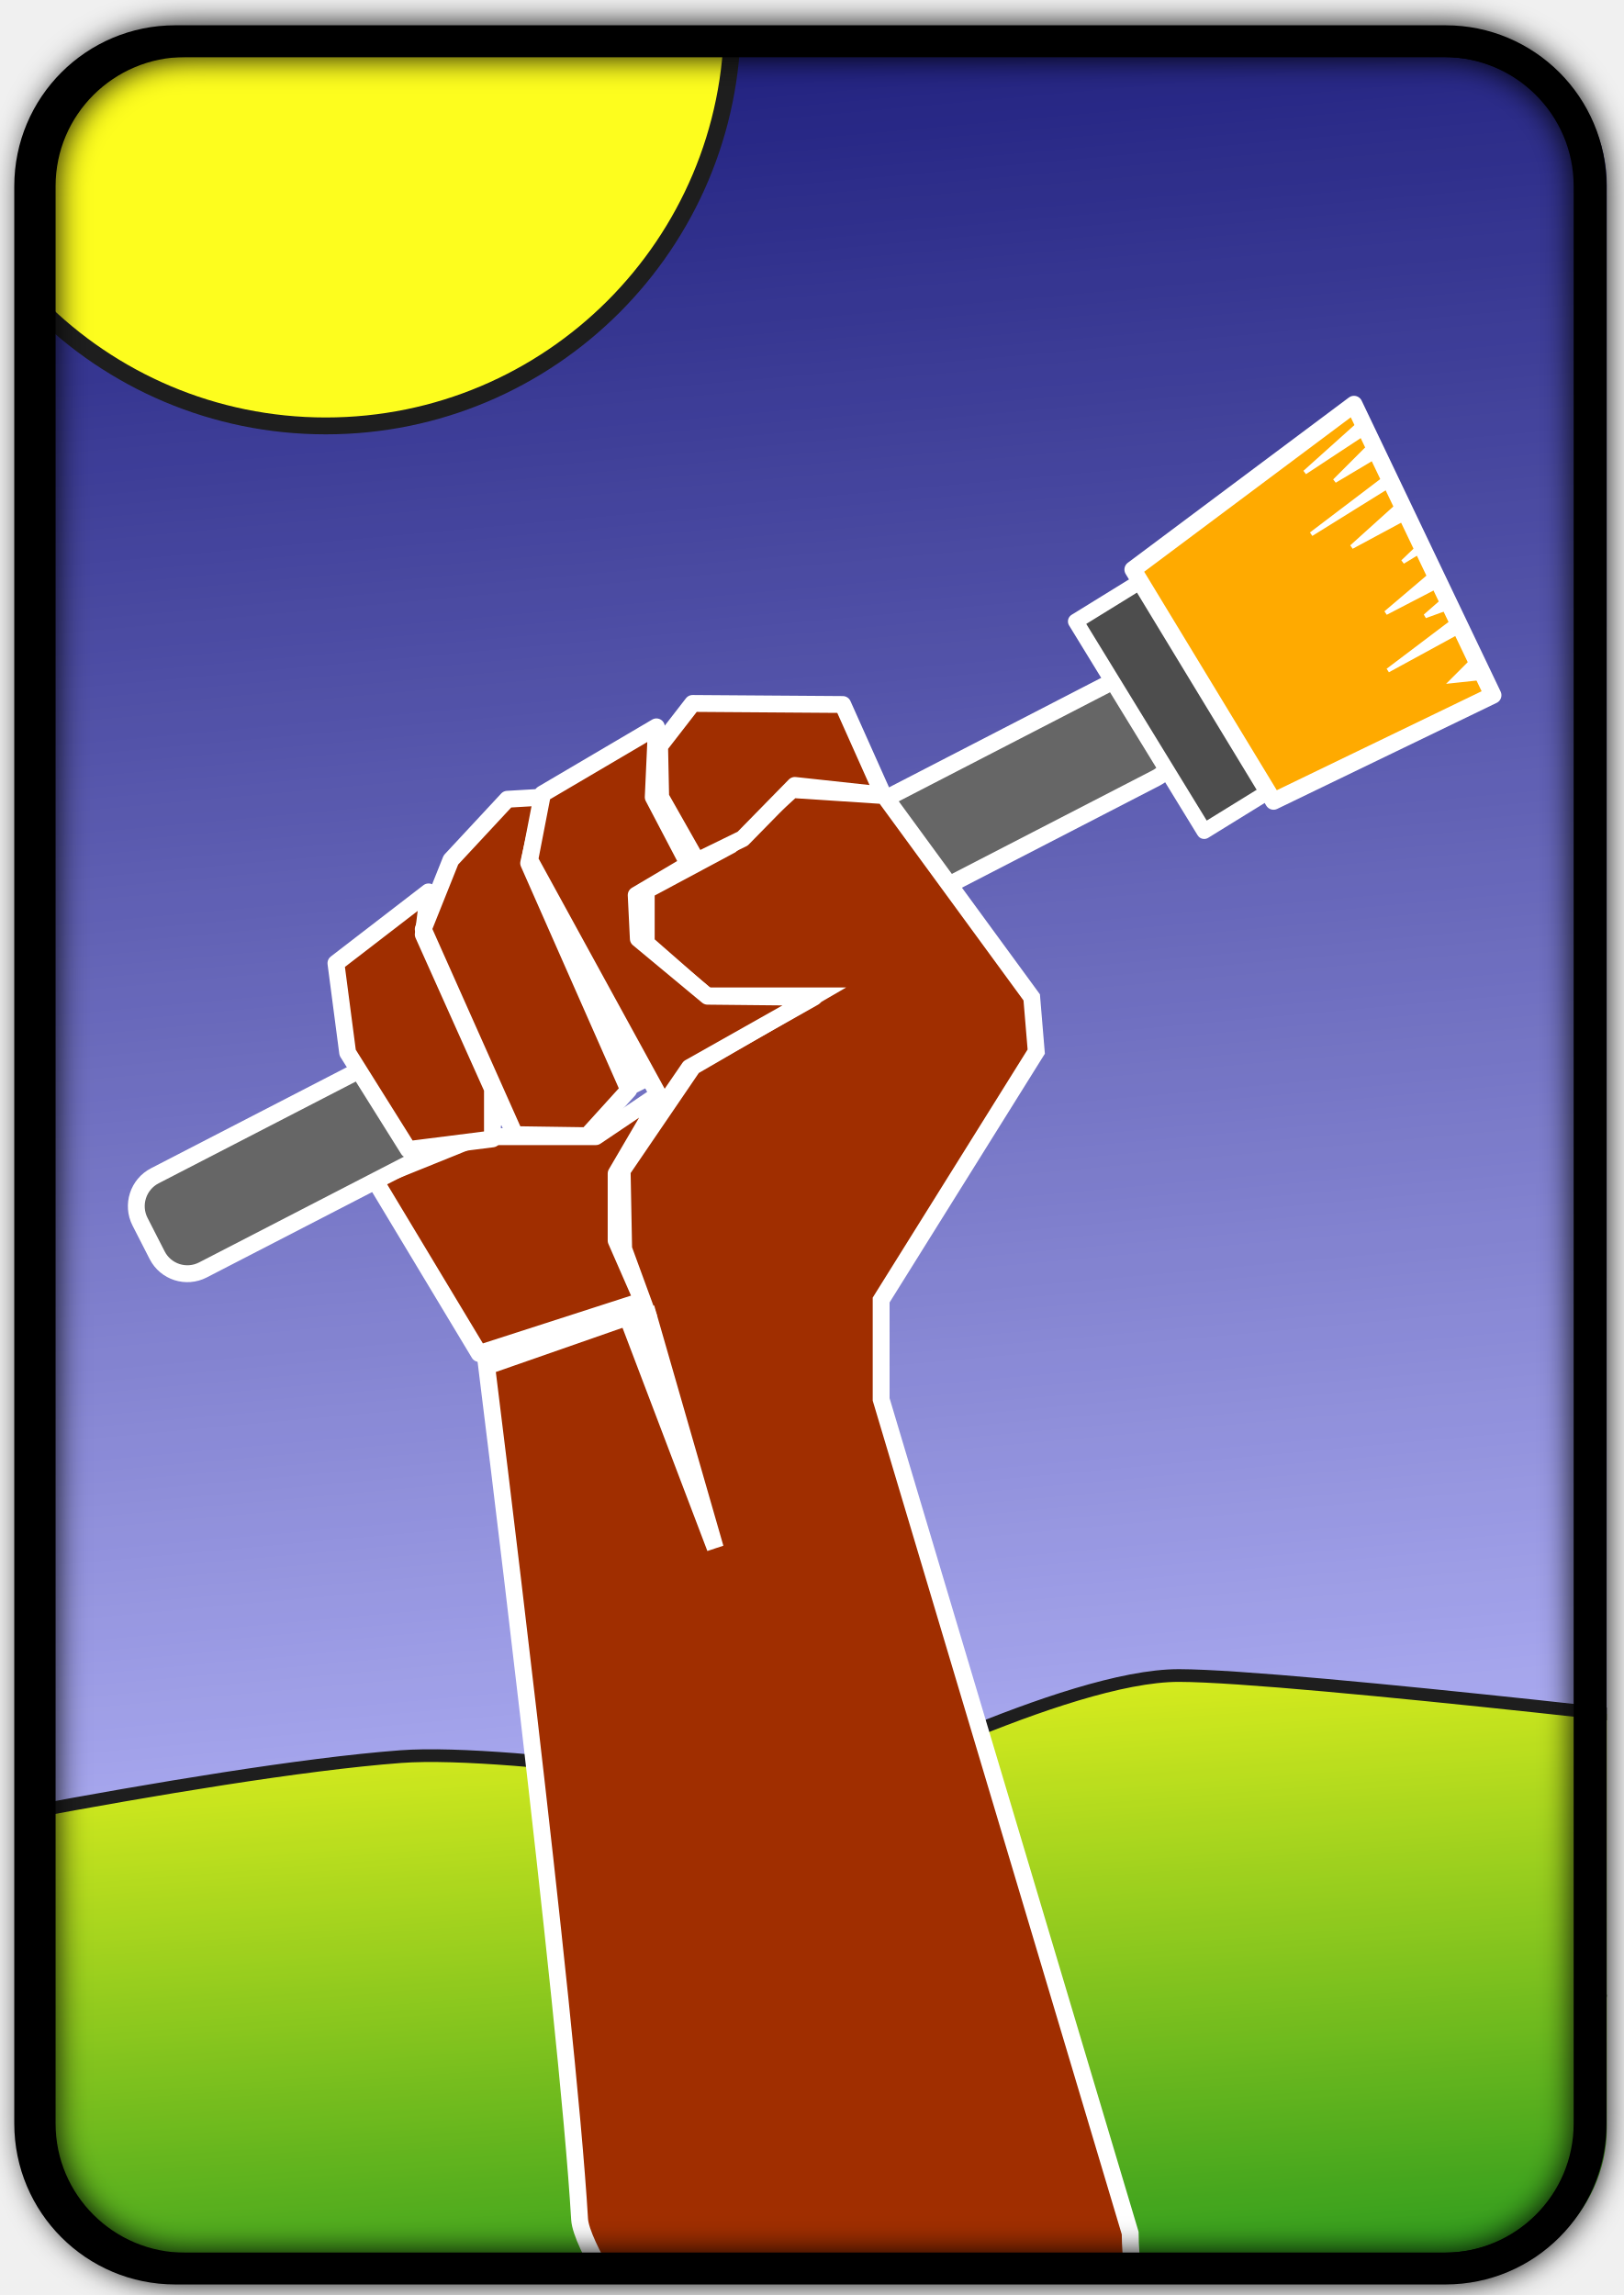
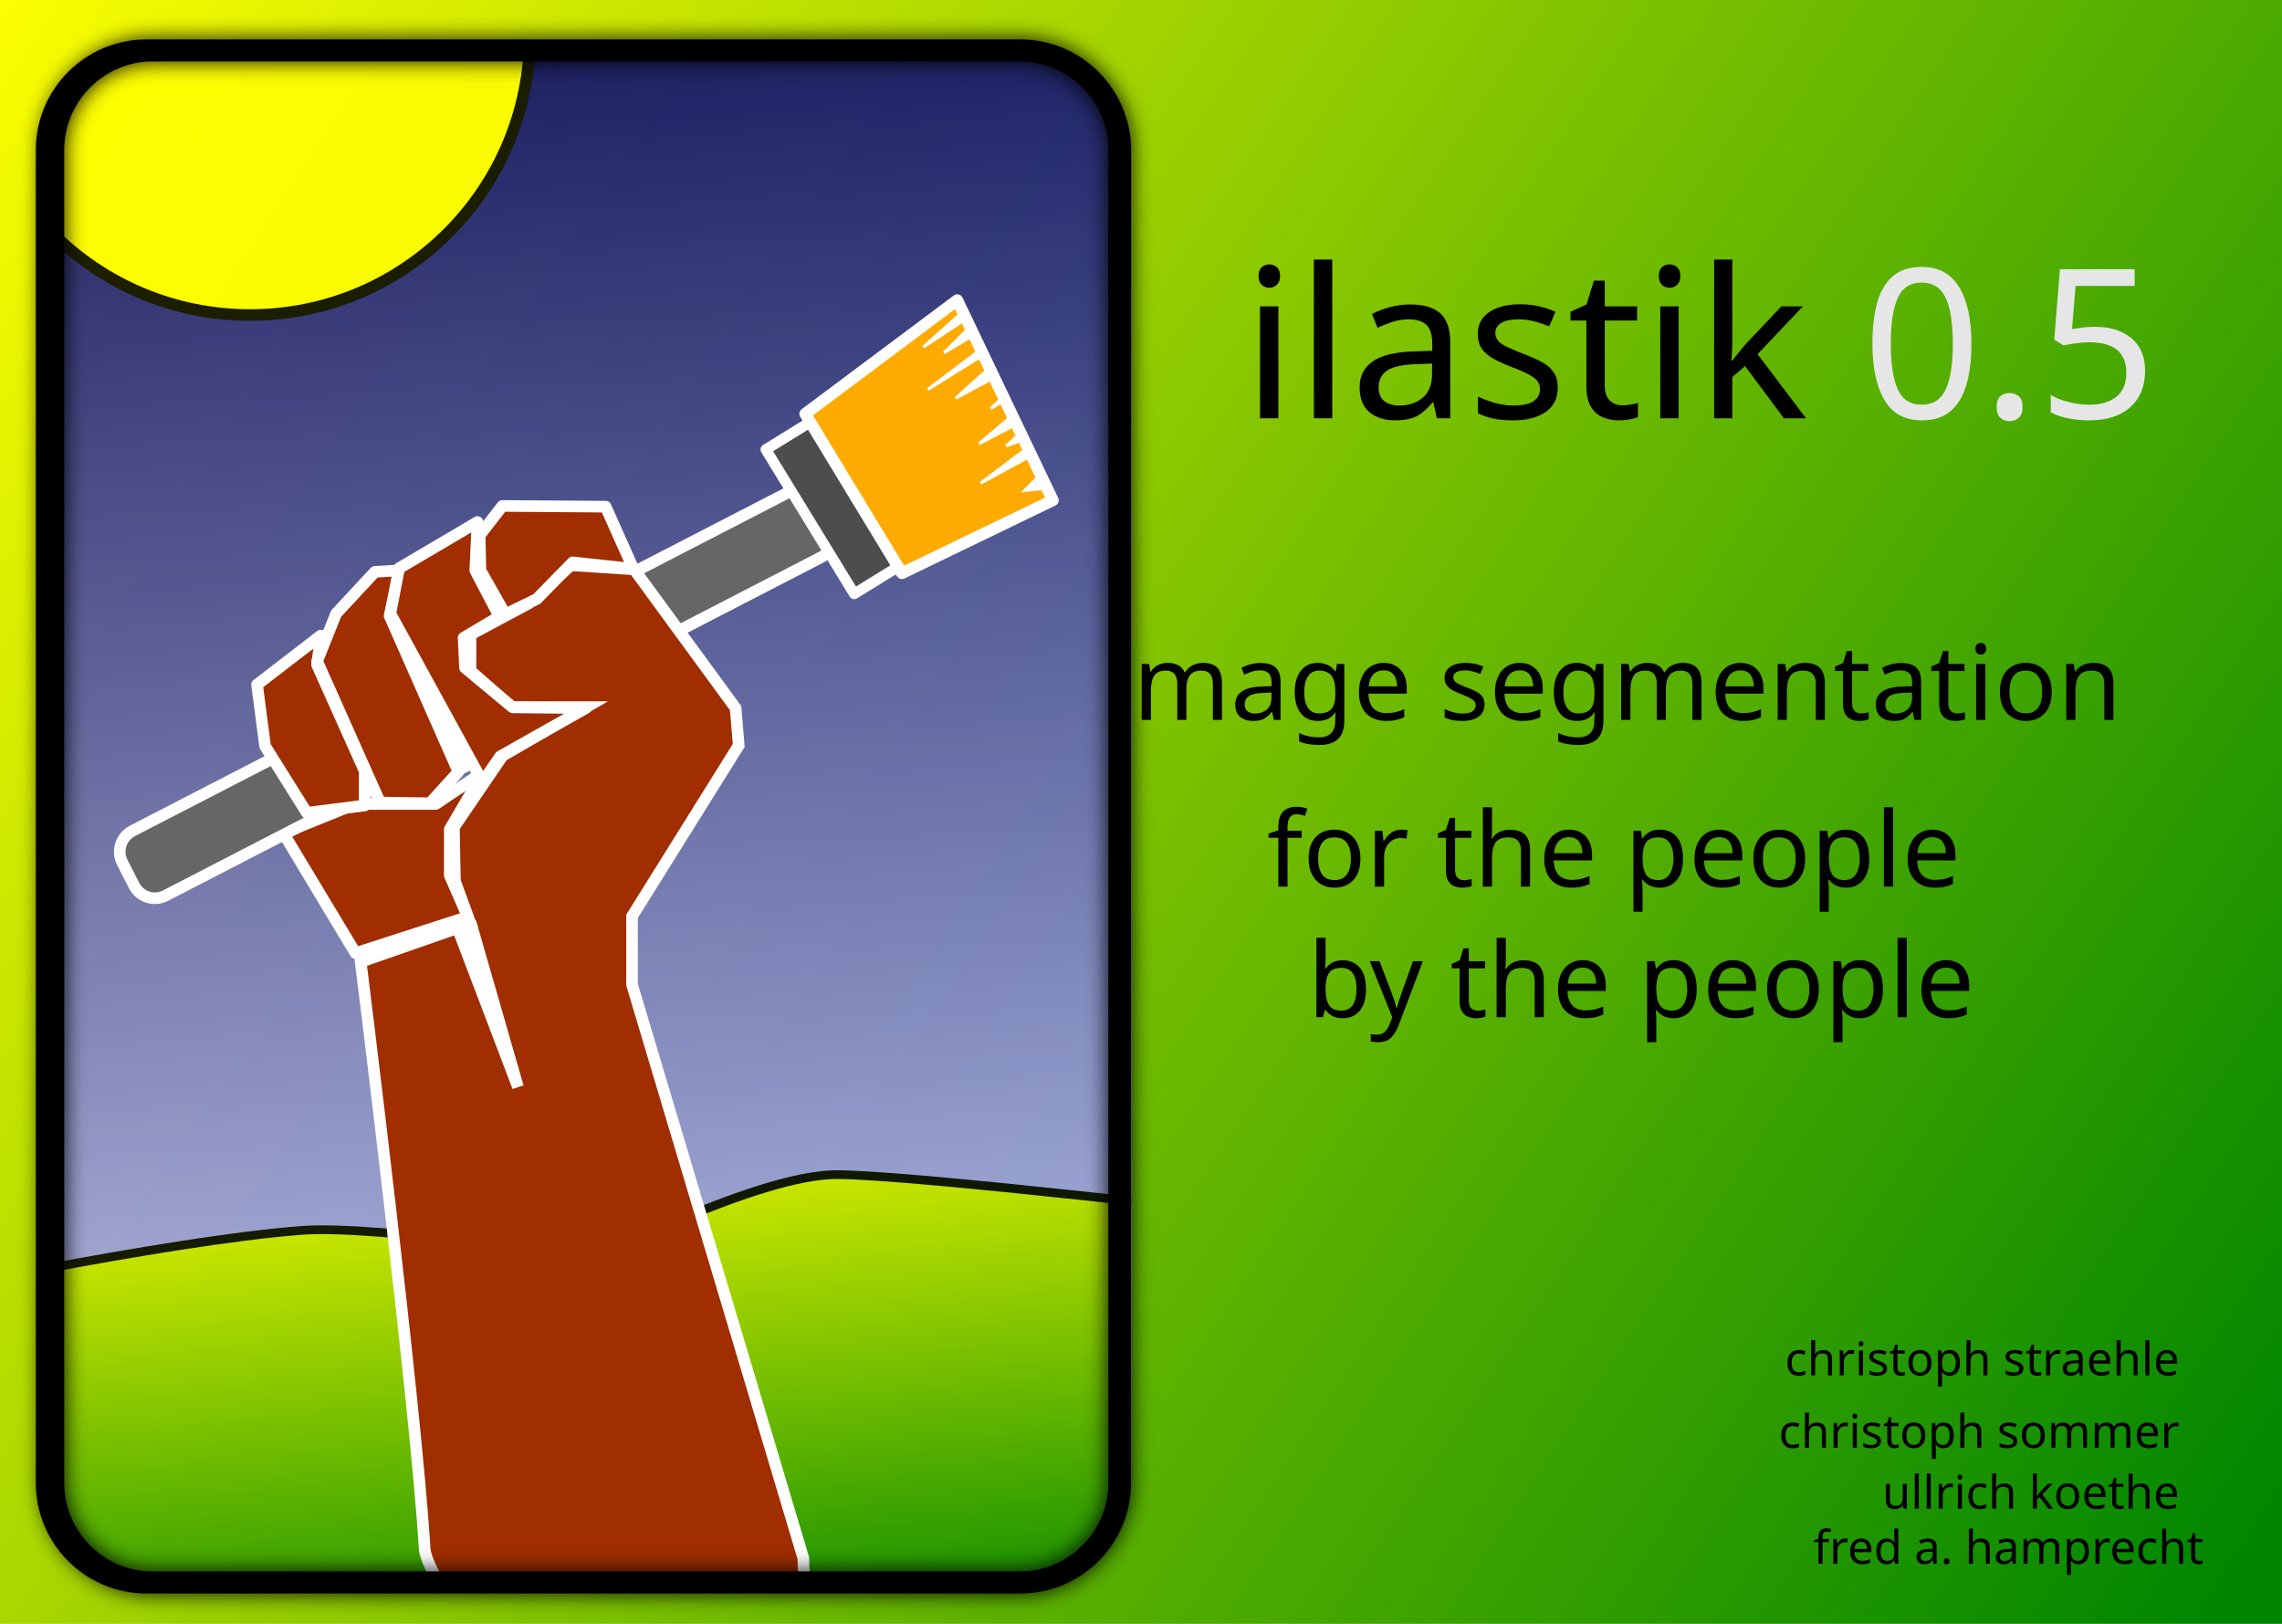
- <svg xmlns="http://www.w3.org/2000/svg" xmlns:xlink="http://www.w3.org/1999/xlink" width="770.22" height="1088.71" id="svg10419" version="1.0" style="enable-background:new">
+ <svg xmlns="http://www.w3.org/2000/svg" xmlns:xlink="http://www.w3.org/1999/xlink" width="1573.839" height="1119.839" id="svg10419" version="1.0" style="enable-background:new">
  <defs id="defs10421">
    <linearGradient id="linearGradient12217">
      <stop id="stop12219" offset="0" style="stop-color:#00006d;stop-opacity:1;" />
      <stop id="stop12221" offset="1" style="stop-color:#b2b2ff;stop-opacity:1;" />
    </linearGradient>
    <linearGradient id="linearGradient12193">
      <stop style="stop-color:#fdff00;stop-opacity:1;" offset="0" id="stop12195" />
      <stop style="stop-color:#008600;stop-opacity:1;" offset="1" id="stop12197" />
    </linearGradient>
    <linearGradient id="linearGradient12185">
      <stop style="stop-color:#00006d;stop-opacity:1;" offset="0" id="stop12187" />
      <stop style="stop-color:#b2b2ff;stop-opacity:1;" offset="1" id="stop12189" />
    </linearGradient>
    <linearGradient id="linearGradient11083">
      <stop style="stop-color:#ff0909;stop-opacity:0.498;" offset="0" id="stop11089" />
      <stop id="stop11091" offset="1" style="stop-color:#feff04;stop-opacity:0.247;" />
    </linearGradient>
    <linearGradient xlink:href="#linearGradient12193" id="linearGradient12199" x1="605.58" y1="24.31" x2="697.517" y2="683.144" gradientUnits="userSpaceOnUse" gradientTransform="matrix(1.001956,0,0,0.5665961,-322.509,711.8949)" />
-     <linearGradient xlink:href="#linearGradient12185" id="linearGradient12213" x1="294.465" y1="-22.44" x2="360.114" y2="802.344" gradientUnits="userSpaceOnUse" gradientTransform="matrix(0.9999199,0,0,1.141745,3.0193634e-2,5.505979)" />
+     <linearGradient xlink:href="#linearGradient12185" id="linearGradient12213" x1="294.465" y1="-22.44" x2="360.114" y2="802.344" gradientUnits="userSpaceOnUse" gradientTransform="matrix(0.9999199,0,0,1.141745,0.03019363,5.505979)" />
    <clipPath clipPathUnits="userSpaceOnUse" id="clipPath12378">
-       <rect style="opacity:0.875;fill:none;fill-opacity:1;fill-rule:evenodd;stroke:#000000;stroke-width:15;stroke-linecap:butt;stroke-linejoin:round;marker:none;marker-start:none;marker-mid:none;marker-end:none;stroke-miterlimit:4;stroke-dasharray:none;stroke-dashoffset:0;stroke-opacity:1;visibility:visible;display:inline;overflow:visible;enable-background:accumulate" id="rect12380" width="745.714" height="1057.143" x="828.917" y="-155.467" ry="68.571" />
+       <rect style="opacity:0.875;fill:none;stroke:#000000;stroke-width:15;stroke-linecap:butt;stroke-linejoin:round;stroke-miterlimit:4;stroke-opacity:1;stroke-dasharray:none;stroke-dashoffset:0;marker:none;visibility:visible;display:inline;overflow:visible;enable-background:accumulate" id="rect12380" width="745.714" height="1057.143" x="828.917" y="-155.467" ry="68.571" />
    </clipPath>
    <clipPath clipPathUnits="userSpaceOnUse" id="clipPath12643">
-       <path style="opacity:1;fill:none;fill-opacity:1;fill-rule:evenodd;stroke:#fffffb;stroke-width:2;stroke-linecap:butt;stroke-linejoin:round;marker:none;marker-start:none;marker-mid:none;marker-end:none;stroke-miterlimit:4;stroke-dasharray:none;stroke-dashoffset:0;stroke-opacity:1;visibility:visible;display:inline;overflow:visible;enable-background:accumulate" d="M 671.781,-13.438 C 468.785,-11.665 265.764,-15.033 62.781,-11.375 C 21.801,-2.136 -5.093,43.153 3.406,83.875 C 3.552,386.594 2.219,689.317 4.375,992.031 C 11.728,1033.689 57.13,1063.078 98.125,1054.562 C 296.207,1053.662 494.314,1056.803 692.375,1052.75 C 733.053,1042.917 759.468,997.338 750.688,956.906 C 750.306,654.365 752.129,351.817 749.594,49.281 C 743.681,13.004 708.095,-14.5 671.781,-13.438 z" id="path12645" />
+       <path style="fill:none;stroke:#fffffb;stroke-width:2;stroke-linecap:butt;stroke-linejoin:round;stroke-miterlimit:4;stroke-opacity:1;stroke-dasharray:none;stroke-dashoffset:0;marker:none;visibility:visible;display:inline;overflow:visible;enable-background:accumulate" d="m 671.781,-13.438 c -202.996,1.772 -406.017,-1.595 -609,2.062 -40.98,9.239 -67.875,54.528 -59.375,95.25 0.146,302.719 -1.188,605.442 0.969,908.156 7.353,41.658 52.755,71.047 93.75,62.531 198.082,-0.9 396.189,2.24 594.25,-1.812 40.678,-9.833 67.093,-55.412 58.312,-95.844 -0.382,-302.541 1.441,-605.089 -1.094,-907.625 -5.913,-36.277 -41.499,-63.781 -77.812,-62.719 z" id="path12645" />
    </clipPath>
    <clipPath clipPathUnits="userSpaceOnUse" id="clipPath12647">
-       <path style="opacity:1;fill:none;fill-opacity:1;fill-rule:evenodd;stroke:#fffffb;stroke-width:2;stroke-linecap:butt;stroke-linejoin:round;marker:none;marker-start:none;marker-mid:none;marker-end:none;stroke-miterlimit:4;stroke-dasharray:none;stroke-dashoffset:0;stroke-opacity:1;visibility:visible;display:inline;overflow:visible;enable-background:accumulate" d="M 1502.127,-166.981 C 1299.13,-165.208 1096.11,-168.576 893.127,-164.918 C 852.147,-155.679 825.252,-110.39 833.752,-69.668 C 833.897,233.05 832.564,535.774 834.72,838.488 C 842.073,880.146 887.475,909.535 928.47,901.019 C 1126.552,900.119 1324.659,903.26 1522.72,899.207 C 1563.398,889.373 1589.814,843.795 1581.033,803.363 C 1580.651,500.822 1582.474,198.274 1579.939,-104.262 C 1574.026,-140.539 1538.44,-168.043 1502.127,-166.981 z" id="path12649" />
+       <path style="fill:none;stroke:#fffffb;stroke-width:2;stroke-linecap:butt;stroke-linejoin:round;stroke-miterlimit:4;stroke-opacity:1;stroke-dasharray:none;stroke-dashoffset:0;marker:none;visibility:visible;display:inline;overflow:visible;enable-background:accumulate" d="m 1502.127,-166.981 c -202.996,1.772 -406.017,-1.595 -609,2.062 -40.98,9.239 -67.875,54.528 -59.375,95.25 0.146,302.719 -1.188,605.442 0.969,908.156 7.353,41.658 52.755,71.047 93.75,62.531 198.082,-0.9 396.189,2.24 594.25,-1.812 40.678,-9.833 67.093,-55.412 58.312,-95.844 -0.382,-302.541 1.441,-605.089 -1.094,-907.625 -5.913,-36.277 -41.499,-63.781 -77.812,-62.719 z" id="path12649" />
    </clipPath>
    <clipPath clipPathUnits="userSpaceOnUse" id="clipPath12651">
-       <path style="opacity:1;fill:none;fill-opacity:1;fill-rule:evenodd;stroke:#fffffb;stroke-width:2;stroke-linecap:butt;stroke-linejoin:round;marker:none;marker-start:none;marker-mid:none;marker-end:none;stroke-miterlimit:4;stroke-dasharray:none;stroke-dashoffset:0;stroke-opacity:1;visibility:visible;display:inline;overflow:visible;enable-background:accumulate" d="M 671.781,-13.438 C 468.785,-11.665 265.764,-15.033 62.781,-11.375 C 21.801,-2.136 -5.093,43.153 3.406,83.875 C 3.552,386.594 2.219,689.317 4.375,992.031 C 11.728,1033.689 57.13,1063.078 98.125,1054.562 C 296.207,1053.662 494.314,1056.803 692.375,1052.75 C 733.053,1042.917 759.468,997.338 750.688,956.906 C 750.306,654.365 752.129,351.817 749.594,49.281 C 743.681,13.004 708.095,-14.5 671.781,-13.438 z" id="path12653" />
+       <path style="fill:none;stroke:#fffffb;stroke-width:2;stroke-linecap:butt;stroke-linejoin:round;stroke-miterlimit:4;stroke-opacity:1;stroke-dasharray:none;stroke-dashoffset:0;marker:none;visibility:visible;display:inline;overflow:visible;enable-background:accumulate" d="m 671.781,-13.438 c -202.996,1.772 -406.017,-1.595 -609,2.062 -40.98,9.239 -67.875,54.528 -59.375,95.25 0.146,302.719 -1.188,605.442 0.969,908.156 7.353,41.658 52.755,71.047 93.75,62.531 198.082,-0.9 396.189,2.24 594.25,-1.812 40.678,-9.833 67.093,-55.412 58.312,-95.844 -0.382,-302.541 1.441,-605.089 -1.094,-907.625 -5.913,-36.277 -41.499,-63.781 -77.812,-62.719 z" id="path12653" />
    </clipPath>
    <linearGradient xlink:href="#linearGradient12193" id="linearGradient12935" gradientUnits="userSpaceOnUse" gradientTransform="matrix(1.001956,0,0,0.5665961,-322.509,711.8949)" x1="605.58" y1="24.31" x2="697.517" y2="683.144" />
-     <linearGradient xlink:href="#linearGradient12185" id="linearGradient12938" gradientUnits="userSpaceOnUse" gradientTransform="matrix(0.9999199,0,0,1.141745,3.0193634e-2,5.505979)" x1="294.465" y1="-22.44" x2="360.114" y2="802.344" />
+     <linearGradient xlink:href="#linearGradient12185" id="linearGradient12938" gradientUnits="userSpaceOnUse" gradientTransform="matrix(0.9999199,0,0,1.141745,0.03019363,5.505979)" x1="294.465" y1="-22.44" x2="360.114" y2="802.344" />
    <clipPath clipPathUnits="userSpaceOnUse" id="clipPath12943">
-       <rect style="opacity:1;fill:none;fill-opacity:1;fill-rule:evenodd;stroke:#ffffff;stroke-width:0.995;stroke-linecap:butt;stroke-linejoin:round;marker:none;marker-start:none;marker-mid:none;marker-end:none;stroke-miterlimit:4;stroke-dasharray:none;stroke-dashoffset:0;stroke-opacity:1;visibility:visible;display:inline;overflow:visible;enable-background:accumulate" id="rect12945" width="746.452" height="1066.039" x="4.515" y="-12.395" ry="73.542" rx="79.147" />
+       <rect style="fill:none;stroke:#ffffff;stroke-width:0.995;stroke-linecap:butt;stroke-linejoin:round;stroke-miterlimit:4;stroke-opacity:1;stroke-dasharray:none;stroke-dashoffset:0;marker:none;visibility:visible;display:inline;overflow:visible;enable-background:accumulate" id="rect12945" width="746.452" height="1066.039" x="4.515" y="-12.395" ry="73.542" rx="79.147" />
    </clipPath>
    <clipPath clipPathUnits="userSpaceOnUse" id="clipPath12947">
-       <rect style="opacity:1;fill:none;fill-opacity:1;fill-rule:evenodd;stroke:#ffffff;stroke-width:1;stroke-linecap:butt;stroke-linejoin:round;marker:none;marker-start:none;marker-mid:none;marker-end:none;stroke-miterlimit:4;stroke-dasharray:none;stroke-dashoffset:0;stroke-opacity:1;visibility:visible;display:inline;overflow:visible;enable-background:accumulate" id="rect12949" width="752.218" height="1069.029" x="742.949" y="-12.374" ry="73.748" rx="79.759" />
+       <rect style="fill:none;stroke:#ffffff;stroke-width:1;stroke-linecap:butt;stroke-linejoin:round;stroke-miterlimit:4;stroke-opacity:1;stroke-dasharray:none;stroke-dashoffset:0;marker:none;visibility:visible;display:inline;overflow:visible;enable-background:accumulate" id="rect12949" width="752.218" height="1069.029" x="742.949" y="-12.374" ry="73.748" rx="79.759" />
    </clipPath>
    <clipPath clipPathUnits="userSpaceOnUse" id="clipPath12951">
-       <rect style="opacity:1;fill:none;fill-opacity:1;fill-rule:evenodd;stroke:#ffffff;stroke-width:0.686;stroke-linecap:butt;stroke-linejoin:round;marker:none;marker-start:none;marker-mid:none;marker-end:none;stroke-miterlimit:4;stroke-dasharray:none;stroke-dashoffset:0;stroke-opacity:1;visibility:visible;display:inline;overflow:visible;enable-background:accumulate" id="rect12953" width="515.919" height="733.208" x="-140.549" y="76.991" ry="50.581" rx="54.704" />
+       <rect style="fill:none;stroke:#ffffff;stroke-width:0.686;stroke-linecap:butt;stroke-linejoin:round;stroke-miterlimit:4;stroke-opacity:1;stroke-dasharray:none;stroke-dashoffset:0;marker:none;visibility:visible;display:inline;overflow:visible;enable-background:accumulate" id="rect12953" width="515.919" height="733.208" x="-140.549" y="76.991" ry="50.581" rx="54.704" />
    </clipPath>
    <clipPath clipPathUnits="userSpaceOnUse" id="clipPath12955">
-       <rect style="opacity:1;fill:none;fill-opacity:1;fill-rule:evenodd;stroke:#ffffff;stroke-width:1;stroke-linecap:butt;stroke-linejoin:round;marker:none;marker-start:none;marker-mid:none;marker-end:none;stroke-miterlimit:4;stroke-dasharray:none;stroke-dashoffset:0;stroke-opacity:1;visibility:visible;display:inline;overflow:visible;enable-background:accumulate" id="rect12957" width="752.218" height="1069.029" x="-0.523" y="-12.374" ry="73.748" rx="79.759" />
+       <rect style="fill:none;stroke:#ffffff;stroke-width:1;stroke-linecap:butt;stroke-linejoin:round;stroke-miterlimit:4;stroke-opacity:1;stroke-dasharray:none;stroke-dashoffset:0;marker:none;visibility:visible;display:inline;overflow:visible;enable-background:accumulate" id="rect12957" width="752.218" height="1069.029" x="-0.523" y="-12.374" ry="73.748" rx="79.759" />
    </clipPath>
    <clipPath clipPathUnits="userSpaceOnUse" id="clipPath12959">
-       <rect style="opacity:1;fill:none;fill-opacity:1;fill-rule:evenodd;stroke:#ffffff;stroke-width:1;stroke-linecap:butt;stroke-linejoin:round;marker:none;marker-start:none;marker-mid:none;marker-end:none;stroke-miterlimit:4;stroke-dasharray:none;stroke-dashoffset:0;stroke-opacity:1;visibility:visible;display:inline;overflow:visible;enable-background:accumulate" id="rect12961" width="752.218" height="1069.029" x="-0.523" y="-12.374" ry="73.748" rx="79.759" />
+       <rect style="fill:none;stroke:#ffffff;stroke-width:1;stroke-linecap:butt;stroke-linejoin:round;stroke-miterlimit:4;stroke-opacity:1;stroke-dasharray:none;stroke-dashoffset:0;marker:none;visibility:visible;display:inline;overflow:visible;enable-background:accumulate" id="rect12961" width="752.218" height="1069.029" x="-0.523" y="-12.374" ry="73.748" rx="79.759" />
    </clipPath>
-     <filter id="filter13109">
+     <filter id="filter13109" color-interpolation-filters="sRGB">
      <feGaussianBlur stdDeviation="7.25" id="feGaussianBlur13111" />
    </filter>
    <clipPath clipPathUnits="userSpaceOnUse" id="clipPath3270">
-       <rect style="opacity:1;fill:#ffaa00;fill-opacity:1;fill-rule:evenodd;stroke:#000000;stroke-width:1;stroke-linecap:butt;stroke-linejoin:round;marker:none;marker-start:none;marker-mid:none;marker-end:none;stroke-miterlimit:4;stroke-dasharray:none;stroke-dashoffset:0;stroke-opacity:1;visibility:visible;display:inline;overflow:visible;enable-background:accumulate" id="rect3272" width="1084.526" height="904.526" x="932.214" y="210.915" ry="452.263" rx="0" />
+       <rect style="fill:#ffaa00;fill-opacity:1;fill-rule:evenodd;stroke:#000000;stroke-width:1;stroke-linecap:butt;stroke-linejoin:round;stroke-miterlimit:4;stroke-opacity:1;stroke-dasharray:none;stroke-dashoffset:0;marker:none;visibility:visible;display:inline;overflow:visible;enable-background:accumulate" id="rect3272" width="1084.526" height="904.526" x="932.214" y="210.915" ry="452.263" rx="0" />
    </clipPath>
+     <linearGradient xlink:href="#linearGradient12193" id="linearGradient3705" x1="-68.534" y1="16.71" x2="1524.534" y2="1068.71" gradientUnits="userSpaceOnUse" gradientTransform="matrix(0.9936862,0,0,0.9929068,9.823723,7.835371)" />
  </defs>
-   <g id="layer3" style="opacity:0.875" transform="translate(0.5231516,14.53172)">
-     <path style="fill:url(#linearGradient12938);fill-opacity:1;fill-rule:evenodd;stroke:#000000;stroke-width:1.068px;stroke-linecap:butt;stroke-linejoin:miter;stroke-opacity:1" d="M -50.473,-27.035 L -46.433,909.475 L 804.047,921.008 L 797.987,-38.568 L -50.473,-27.035 z" id="path12201" clip-path="url(#clipPath12959)" transform="translate(10,12)" />
-     <path style="fill:url(#linearGradient12935);fill-opacity:1;fill-rule:evenodd;stroke:#000000;stroke-width:6.028;stroke-linecap:butt;stroke-linejoin:miter;stroke-miterlimit:4;stroke-dasharray:none;stroke-opacity:1" d="M 548.755,768.307 C 494.72,768.209 383.92,826.148 381.578,825.232 C 379.236,826.605 233.549,802.711 179.502,806.782 C 86.004,813.824 -105.928,854.866 -105.928,854.866 L -168.677,1123.863 L 270.586,1126.98 L 268.583,1170.802 L 841.451,1185.675 L 847.499,797.411 C 847.499,797.411 602.789,768.405 548.755,768.307 z" id="path11060" clip-path="url(#clipPath12955)" transform="translate(10,12)" />
-     <path style="fill:#ffff00;fill-opacity:1;fill-rule:evenodd;stroke:#000000;stroke-width:5.487;stroke-linecap:butt;stroke-linejoin:round;marker:none;marker-start:none;marker-mid:none;marker-end:none;stroke-miterlimit:4;stroke-dasharray:none;stroke-dashoffset:0;stroke-opacity:1;visibility:visible;display:inline;overflow:visible;enable-background:accumulate" id="path12223" d="M 90.914,73.524 A 132.33,132.33 0 1 1 -173.746,73.524 A 132.33,132.33 0 1 1 90.914,73.524 z" transform="matrix(1.458015,0,0,1.458015,214.3993,-112.6282)" clip-path="url(#clipPath12951)" />
+   <g id="layer2" style="display:inline" transform="translate(17.91936,15.2094)">
+     <rect style="fill:url(#linearGradient3705);fill-opacity:1;fill-rule:nonzero;stroke:none" id="rect3659" width="1573.839" height="1119.839" x="-17.919" y="-15.209" />
+     <text xml:space="preserve" style="font-size:144px;font-style:normal;font-weight:normal;fill:#000000;fill-opacity:1;stroke:none;font-family:Berta_Drug;-inkscape-font-specification:Berta_Drug" x="838.847" y="273.244" id="text3669">
+       <tspan id="tspan3671" x="838.847" y="273.244">ilastik <tspan style="fill:#e6e6e6" id="tspan3707">0.5</tspan>
+       </tspan>
+     </text>
+     <text xml:space="preserve" style="font-size:72px;font-style:normal;font-weight:normal;text-align:center;text-anchor:middle;fill:#000000;fill-opacity:1;stroke:none;font-family:Berta_Drug;-inkscape-font-specification:Berta_Drug" x="1160.655" y="481.244" id="text3673">
+       <tspan id="tspan3675" x="1160.655" y="481.244">image segmentation</tspan>
+       <tspan x="1160.655" y="571.244" id="tspan3677" dy="25">for the people</tspan>
+       <tspan x="1160.655" y="661.244" id="tspan3679" dy="25">by the people</tspan>
+     </text>
+     <text xml:space="preserve" style="font-size:32px;font-style:normal;font-weight:normal;text-align:end;text-anchor:end;fill:#000000;fill-opacity:1;stroke:none;font-family:Berta_Drug;-inkscape-font-specification:Berta_Drug" x="1543.466" y="933.244" id="text3681">
+       <tspan id="tspan3683" x="1543.466" y="933.244">christoph straehle</tspan>
+       <tspan x="1543.466" y="973.244" id="tspan3685" dy="10">christoph sommer</tspan>
+       <tspan x="1543.466" y="1013.244" id="tspan3687" dy="12">ullrich koethe</tspan>
+       <tspan x="1543.466" y="1053.244" id="tspan3689" dy="10">fred a. hamprecht</tspan>
+     </text>
  </g>
-   <g id="layer1" style="display:inline" transform="translate(0.5231516,14.53172)">
+   <g id="layer3" style="opacity:0.875" transform="translate(18.44251,29.74112)">
+     <path style="fill:url(#linearGradient12938);fill-opacity:1;fill-rule:evenodd;stroke:#000000;stroke-width:1.068px;stroke-linecap:butt;stroke-linejoin:miter;stroke-opacity:1" d="M -50.473,-27.035 -46.433,909.475 804.047,921.008 797.987,-38.568 -50.473,-27.035 z" id="path12201" clip-path="url(#clipPath12959)" transform="translate(10,12)" />
+     <path style="fill:url(#linearGradient12935);fill-opacity:1;fill-rule:evenodd;stroke:#000000;stroke-width:6.028;stroke-linecap:butt;stroke-linejoin:miter;stroke-miterlimit:4;stroke-opacity:1;stroke-dasharray:none" d="m 548.755,768.307 c -54.035,-0.098 -164.834,57.842 -167.177,56.925 -2.342,1.373 -148.029,-22.52 -202.076,-18.45 -93.498,7.042 -285.431,48.084 -285.431,48.084 l -62.749,268.997 439.264,3.116 -2.004,43.823 572.869,14.873 6.047,-388.264 c 0,0 -244.709,-29.007 -298.744,-29.105 z" id="path11060" clip-path="url(#clipPath12955)" transform="translate(10,12)" />
+     <path style="fill:#ffff00;fill-opacity:1;fill-rule:evenodd;stroke:#000000;stroke-width:5.487;stroke-linecap:butt;stroke-linejoin:round;stroke-miterlimit:4;stroke-opacity:1;stroke-dasharray:none;stroke-dashoffset:0;marker:none;visibility:visible;display:inline;overflow:visible;enable-background:accumulate" id="path12223" d="m 90.914,73.524 c 0,73.084 -59.246,132.33 -132.33,132.33 -73.084,0 -132.33,-59.246 -132.33,-132.33 0,-73.084 59.246,-132.33 132.33,-132.33 73.084,0 132.33,59.246 132.33,132.33 z" transform="matrix(1.458015,0,0,1.458015,214.3993,-112.6282)" clip-path="url(#clipPath12951)" />
+   </g>
+   <g id="layer1" style="display:inline" transform="translate(18.44251,29.74112)">
    <g id="g3254" transform="translate(-1074,-56)" clip-path="url(#clipPath3270)">
-       <path style="fill:#a02e00;fill-opacity:1;fill-rule:evenodd;stroke:#ffffff;stroke-width:8;stroke-linecap:butt;stroke-linejoin:round;marker:none;marker-start:none;marker-mid:none;marker-end:none;stroke-miterlimit:4;stroke-dasharray:none;stroke-dashoffset:0;stroke-opacity:1;visibility:visible;display:inline;overflow:visible;enable-background:accumulate" d="M 1250.972,600.804 L 1300.748,683.538 L 1378.248,658.538 L 1365.748,629.967 L 1365.748,598.181 L 1388.963,558.538 L 1356.105,580.681 L 1300.748,580.681 L 1250.972,600.804 z" id="path10998" />
-       <rect ry="16.158" transform="matrix(0.8886193,-0.4586456,0.45503,0.8904761,0,0)" y="1058.536" x="732.475" height="50.151" width="541.131" id="rect11028" style="fill:#666666;fill-opacity:1;fill-rule:evenodd;stroke:#ffffff;stroke-width:8;stroke-linecap:butt;stroke-linejoin:round;marker:none;marker-start:none;marker-mid:none;marker-end:none;stroke-miterlimit:4;stroke-dasharray:none;stroke-dashoffset:0;stroke-opacity:1;visibility:visible;display:inline;overflow:visible;enable-background:accumulate" />
-       <path style="fill:#a02e00;fill-opacity:1;fill-rule:evenodd;stroke:#ffffff;stroke-width:8;stroke-linecap:butt;stroke-linejoin:round;marker:none;marker-start:none;marker-mid:none;marker-end:none;stroke-miterlimit:4;stroke-dasharray:none;stroke-dashoffset:0;stroke-opacity:1;visibility:visible;display:inline;overflow:visible;enable-background:accumulate" d="M 1238.389,540.832 L 1232.833,498.405 L 1276.775,464.565 L 1274.249,484.768 L 1307.079,558.004 L 1307.079,581.743 L 1267.178,586.794 L 1238.389,540.832 z" id="path11000" />
-       <path style="fill:#a02e00;fill-opacity:1;fill-rule:evenodd;stroke:#ffffff;stroke-width:8;stroke-linecap:butt;stroke-linejoin:miter;stroke-miterlimit:4;stroke-dasharray:none;stroke-opacity:1" d="M 1380.034,488.896 L 1380.034,463.896 L 1420.034,442.467 L 1449.32,416.038 L 1492.891,418.896 L 1562.891,514.61 L 1565.034,540.324 L 1491.463,658.181 L 1491.463,705.324 L 1609.598,1100.811 C 1609.891,1152.308 1637.973,1168.995 1613.164,1189.529 C 1588.354,1210.063 1430.704,1177.739 1408.411,1165.631 C 1386.118,1153.524 1374.108,1144.966 1371.983,1140.631 C 1371.983,1140.631 1349.124,1106.353 1348.411,1094.203 C 1342.644,995.922 1304.32,689.61 1304.32,689.61 L 1380.034,663.181 L 1369.32,633.896 L 1368.605,596.753 L 1402.177,547.467 L 1460.034,513.896 L 1408.605,513.896 L 1380.034,488.896 z" id="path10996" />
-       <path style="fill:#a02e00;fill-opacity:1;fill-rule:evenodd;stroke:#ffffff;stroke-width:8;stroke-linecap:butt;stroke-linejoin:round;marker:none;marker-start:none;marker-mid:none;marker-end:none;stroke-miterlimit:4;stroke-dasharray:none;stroke-dashoffset:0;stroke-opacity:1;visibility:visible;display:inline;overflow:visible;enable-background:accumulate" d="M 1274.249,482.243 L 1287.381,449.413 L 1314.15,420.624 L 1331.323,419.614 L 1324.252,450.928 L 1371.729,558.51 L 1352.031,580.228 L 1317.686,579.723 L 1274.249,482.243 z" id="path11002" />
-       <path style="fill:#a02e00;fill-opacity:1;fill-rule:evenodd;stroke:#ffffff;stroke-width:8;stroke-linecap:butt;stroke-linejoin:round;marker:none;marker-start:none;marker-mid:none;marker-end:none;stroke-miterlimit:4;stroke-dasharray:none;stroke-dashoffset:0;stroke-opacity:1;visibility:visible;display:inline;overflow:visible;enable-background:accumulate" d="M 1330.818,418.098 L 1384.861,386.279 L 1383.346,419.614 L 1400.014,451.433 L 1375.265,466.081 L 1376.275,486.789 L 1409.105,514.063 L 1459.612,514.568 L 1400.518,547.903 L 1388.397,565.581 L 1324.757,449.413 L 1330.818,418.098 z" id="path11004" />
-       <rect transform="matrix(0.5223332,0.8527415,-0.8509969,0.5251706,0,0)" y="-1225.811" x="1117.873" height="50.922" width="116.736" id="rect11012" style="fill:#4d4d4d;fill-opacity:1;fill-rule:evenodd;stroke:#ffffff;stroke-width:7.326;stroke-linecap:butt;stroke-linejoin:round;marker:none;marker-start:none;marker-mid:none;marker-end:none;stroke-miterlimit:4;stroke-dasharray:none;stroke-dashoffset:0;stroke-opacity:1;visibility:visible;display:inline;overflow:visible;enable-background:accumulate" />
-       <path id="rect11023" d="M 1715.759,233.268 L 1781.676,371.266 L 1677.599,421.563 L 1610.898,311.653 L 1715.759,233.268 z" style="fill:#ffaa00;fill-opacity:1;fill-rule:evenodd;stroke:#ffffff;stroke-width:8.064;stroke-linecap:butt;stroke-linejoin:round;marker:none;marker-start:none;marker-mid:none;marker-end:none;stroke-miterlimit:4;stroke-dashoffset:0;stroke-opacity:1;visibility:visible;display:inline;overflow:visible;enable-background:accumulate" />
-       <path id="path11026" d="M 1715.881,244.538 L 1692.443,265.569 L 1717.912,248.788 L 1715.881,244.538 z M 1721.006,255.194 L 1706.6,269.6 L 1723.162,259.725 L 1721.006,255.194 z M 1728.131,270.069 L 1695.475,294.85 L 1729.787,273.506 L 1728.131,270.069 z M 1734.412,283.1 L 1714.662,300.913 L 1737.131,288.819 L 1734.412,283.1 z M 1744.006,303.131 L 1738.912,308.006 L 1744.662,304.506 L 1744.006,303.131 z M 1750.131,315.85 L 1730.85,332.225 L 1752.568,320.944 L 1750.131,315.85 z M 1756.006,328.1 L 1749.537,333.756 L 1757.35,330.913 L 1756.006,328.1 z M 1760.631,337.756 L 1731.85,359.506 L 1762.943,342.538 L 1760.631,337.756 z M 1769.818,356.913 L 1762.162,364.569 L 1772.943,363.413 L 1769.818,356.913 z" style="fill:#ffffff;fill-opacity:1;fill-rule:evenodd;stroke:#ffffff;stroke-width:2;stroke-linecap:butt;stroke-linejoin:miter;stroke-miterlimit:4;stroke-dasharray:none;stroke-opacity:1" />
-       <path style="fill:#a02e00;fill-opacity:1;fill-rule:evenodd;stroke:#ffffff;stroke-width:8;stroke-linecap:butt;stroke-linejoin:round;marker:none;marker-start:none;marker-mid:none;marker-end:none;stroke-miterlimit:4;stroke-dasharray:none;stroke-dashoffset:0;stroke-opacity:1;visibility:visible;display:inline;overflow:visible;enable-background:accumulate" d="M 1386.376,395.37 L 1402.034,375.167 L 1473.249,375.672 L 1492.442,418.603 L 1450.521,414.058 L 1425.772,439.312 L 1404.054,449.918 L 1386.881,419.614 L 1386.376,395.37 z" id="path11006" />
-       <path id="path11030" d="M 1374.126,670.507 L 1373.115,671.517 L 1412.77,775.822 L 1381.326,666.596 L 1374.126,670.507 z" style="fill:#ffffff;fill-rule:evenodd;stroke:#ffffff;stroke-width:8;stroke-linecap:butt;stroke-linejoin:miter;stroke-miterlimit:4;stroke-dasharray:none;stroke-opacity:1" />
-       <path id="path12914" d="M 1378.959,558.074 L 1356.735,513.627" style="fill:none;fill-rule:evenodd;stroke:#ffffff;stroke-width:8;stroke-linecap:butt;stroke-linejoin:miter;stroke-miterlimit:4;stroke-dasharray:none;stroke-opacity:1" />
+       <path style="fill:#a02e00;fill-opacity:1;fill-rule:evenodd;stroke:#ffffff;stroke-width:8;stroke-linecap:butt;stroke-linejoin:round;stroke-miterlimit:4;stroke-opacity:1;stroke-dasharray:none;stroke-dashoffset:0;marker:none;visibility:visible;display:inline;overflow:visible;enable-background:accumulate" d="m 1250.972,600.804 49.776,82.735 77.5,-25 -12.5,-28.571 0,-31.786 23.214,-39.643 -32.857,22.143 -55.357,0 -49.776,20.123 z" id="path10998" />
+       <rect ry="16.158" transform="matrix(0.8886193,-0.4586456,0.45503,0.8904761,0,0)" y="1058.536" x="732.475" height="50.151" width="541.131" id="rect11028" style="fill:#666666;fill-opacity:1;fill-rule:evenodd;stroke:#ffffff;stroke-width:8;stroke-linecap:butt;stroke-linejoin:round;stroke-miterlimit:4;stroke-opacity:1;stroke-dasharray:none;stroke-dashoffset:0;marker:none;visibility:visible;display:inline;overflow:visible;enable-background:accumulate" />
+       <path style="fill:#a02e00;fill-opacity:1;fill-rule:evenodd;stroke:#ffffff;stroke-width:8;stroke-linecap:butt;stroke-linejoin:round;stroke-miterlimit:4;stroke-opacity:1;stroke-dasharray:none;stroke-dashoffset:0;marker:none;visibility:visible;display:inline;overflow:visible;enable-background:accumulate" d="m 1238.389,540.832 -5.556,-42.426 43.942,-33.84 -2.525,20.203 32.83,73.236 0,23.739 -39.901,5.051 -28.789,-45.962 z" id="path11000" />
+       <path style="fill:#a02e00;fill-opacity:1;fill-rule:evenodd;stroke:#ffffff;stroke-width:8;stroke-linecap:butt;stroke-linejoin:miter;stroke-miterlimit:4;stroke-opacity:1;stroke-dasharray:none" d="m 1380.034,488.896 0,-25 40,-21.429 29.286,-26.429 43.571,2.857 70,95.714 2.143,25.714 -73.572,117.857 0,47.143 118.136,395.487 c 0.292,51.497 28.374,68.184 3.565,88.718 -24.809,20.534 -182.459,-11.79 -204.752,-23.898 -22.293,-12.108 -34.304,-20.665 -36.429,-25 0,0 -22.858,-34.279 -23.571,-46.429 -5.768,-98.281 -44.091,-404.593 -44.091,-404.593 l 75.714,-26.429 -10.714,-29.286 -0.714,-37.143 33.571,-49.286 57.857,-33.571 -51.429,0 -28.571,-25 z" id="path10996" />
+       <path style="fill:#a02e00;fill-opacity:1;fill-rule:evenodd;stroke:#ffffff;stroke-width:8;stroke-linecap:butt;stroke-linejoin:round;stroke-miterlimit:4;stroke-opacity:1;stroke-dasharray:none;stroke-dashoffset:0;marker:none;visibility:visible;display:inline;overflow:visible;enable-background:accumulate" d="m 1274.249,482.243 13.132,-32.83 26.769,-28.789 17.173,-1.01 -7.071,31.315 47.477,107.581 -19.698,21.718 -34.345,-0.505 -43.437,-97.48 z" id="path11002" />
+       <path style="fill:#a02e00;fill-opacity:1;fill-rule:evenodd;stroke:#ffffff;stroke-width:8;stroke-linecap:butt;stroke-linejoin:round;stroke-miterlimit:4;stroke-opacity:1;stroke-dasharray:none;stroke-dashoffset:0;marker:none;visibility:visible;display:inline;overflow:visible;enable-background:accumulate" d="m 1330.818,418.098 54.043,-31.82 -1.515,33.335 16.668,31.82 -24.749,14.647 1.01,20.708 32.83,27.274 50.508,0.505 -59.094,33.335 -12.122,17.678 -63.64,-116.168 6.061,-31.315 z" id="path11004" />
+       <rect transform="matrix(0.5223332,0.8527415,-0.8509969,0.5251706,0,0)" y="-1225.811" x="1117.873" height="50.922" width="116.736" id="rect11012" style="fill:#4d4d4d;fill-opacity:1;fill-rule:evenodd;stroke:#ffffff;stroke-width:7.326;stroke-linecap:butt;stroke-linejoin:round;stroke-miterlimit:4;stroke-opacity:1;stroke-dasharray:none;stroke-dashoffset:0;marker:none;visibility:visible;display:inline;overflow:visible;enable-background:accumulate" />
+       <path id="rect11023" d="m 1715.759,233.268 65.917,137.998 -104.077,50.297 -66.701,-109.911 104.862,-78.384 z" style="fill:#ffaa00;fill-opacity:1;fill-rule:evenodd;stroke:#ffffff;stroke-width:8.064;stroke-linecap:butt;stroke-linejoin:round;stroke-miterlimit:4;stroke-opacity:1;stroke-dashoffset:0;marker:none;visibility:visible;display:inline;overflow:visible;enable-background:accumulate" />
+       <path id="path11026" d="m 1715.881,244.538 -23.438,21.031 25.469,-16.781 -2.031,-4.25 z m 5.125,10.656 -14.406,14.406 16.562,-9.875 -2.156,-4.531 z m 7.125,14.875 -32.656,24.781 34.312,-21.344 -1.656,-3.438 z m 6.281,13.031 -19.75,17.812 22.469,-12.094 -2.719,-5.719 z m 9.594,20.031 -5.094,4.875 5.75,-3.5 -0.656,-1.375 z m 6.125,12.719 -19.281,16.375 21.719,-11.281 -2.437,-5.094 z m 5.875,12.25 -6.469,5.656 7.812,-2.844 -1.344,-2.812 z m 4.625,9.656 -28.781,21.75 31.094,-16.969 -2.312,-4.781 z m 9.187,19.156 -7.656,7.656 10.781,-1.156 -3.125,-6.5 z" style="fill:#ffffff;fill-opacity:1;fill-rule:evenodd;stroke:#ffffff;stroke-width:2;stroke-linecap:butt;stroke-linejoin:miter;stroke-miterlimit:4;stroke-opacity:1;stroke-dasharray:none" />
+       <path style="fill:#a02e00;fill-opacity:1;fill-rule:evenodd;stroke:#ffffff;stroke-width:8;stroke-linecap:butt;stroke-linejoin:round;stroke-miterlimit:4;stroke-opacity:1;stroke-dasharray:none;stroke-dashoffset:0;marker:none;visibility:visible;display:inline;overflow:visible;enable-background:accumulate" d="m 1386.376,395.37 15.657,-20.203 71.216,0.505 19.193,42.931 -41.921,-4.546 -24.749,25.254 -21.718,10.607 -17.173,-30.305 -0.505,-24.244 z" id="path11006" />
+       <path id="path11030" d="m 1374.126,670.507 -1.01,1.01 39.654,104.304 -31.444,-109.226 -7.2,3.911 z" style="fill:#ffffff;fill-rule:evenodd;stroke:#ffffff;stroke-width:8;stroke-linecap:butt;stroke-linejoin:miter;stroke-miterlimit:4;stroke-opacity:1;stroke-dasharray:none" />
+       <path id="path12914" d="m 1378.959,558.074 -22.223,-44.447" style="fill:none;stroke:#ffffff;stroke-width:8;stroke-linecap:butt;stroke-linejoin:miter;stroke-miterlimit:4;stroke-opacity:1;stroke-dasharray:none" />
    </g>
  </g>
-   <g id="layer4" style="display:inline" transform="translate(0.5231516,14.53172)">
-     <rect style="opacity:1;fill:none;fill-opacity:1;fill-rule:evenodd;stroke:#000000;stroke-width:15;stroke-linecap:butt;stroke-linejoin:round;marker:none;marker-start:none;marker-mid:none;marker-end:none;stroke-miterlimit:4;stroke-dasharray:none;stroke-dashoffset:0;stroke-opacity:1;visibility:visible;display:inline;overflow:visible;enable-background:accumulate" id="rect12563" width="729.601" height="1053.677" x="13.256" y="-7.029" ry="68.571" clip-path="url(#clipPath12943)" transform="matrix(1.007724,0,0,1.002804,4.926917,12.05611)" />
+   <g id="layer4" style="display:inline" transform="translate(18.44251,29.74112)">
+     <rect style="fill:none;stroke:#000000;stroke-width:15;stroke-linecap:butt;stroke-linejoin:round;stroke-miterlimit:4;stroke-opacity:1;stroke-dasharray:none;stroke-dashoffset:0;marker:none;visibility:visible;display:inline;overflow:visible;enable-background:accumulate" id="rect12563" width="729.601" height="1053.677" x="13.256" y="-7.029" ry="68.571" clip-path="url(#clipPath12943)" transform="matrix(1.007724,0,0,1.002804,4.926917,12.05611)" />
  </g>
-   <g id="layer5" style="display:inline" transform="translate(0.5231516,14.53172)">
-     <rect style="opacity:1;fill:none;fill-opacity:1;fill-rule:evenodd;stroke:#000000;stroke-width:15;stroke-linecap:butt;stroke-linejoin:round;marker:none;marker-start:none;marker-mid:none;marker-end:none;stroke-miterlimit:4;stroke-dasharray:none;stroke-dashoffset:0;stroke-opacity:1;visibility:visible;display:inline;overflow:visible;filter:url(#filter13109);enable-background:accumulate" id="rect12776" width="729.601" height="1053.677" x="13.256" y="-7.029" ry="68.571" clip-path="none" transform="matrix(1.007724,0,0,1.002804,4.926917,12.05611)" />
-     <rect clip-path="none" ry="68.76" y="5.033" x="13.81" height="1056.581" width="740.186" id="rect13003" style="opacity:1;fill:none;fill-opacity:1;fill-rule:evenodd;stroke:#000000;stroke-width:15.129;stroke-linecap:butt;stroke-linejoin:round;marker:none;marker-start:none;marker-mid:none;marker-end:none;stroke-miterlimit:4;stroke-dasharray:none;stroke-dashoffset:0;stroke-opacity:1;visibility:visible;display:inline;overflow:visible;enable-background:accumulate" />
+   <g id="layer5" style="display:inline" transform="translate(18.44251,29.74112)">
+     <rect style="fill:none;stroke:#000000;stroke-width:15;stroke-linecap:butt;stroke-linejoin:round;stroke-miterlimit:4;stroke-opacity:1;stroke-dasharray:none;stroke-dashoffset:0;marker:none;visibility:visible;display:inline;overflow:visible;filter:url(#filter13109);enable-background:accumulate" id="rect12776" width="729.601" height="1053.677" x="13.256" y="-7.029" ry="68.571" clip-path="none" transform="matrix(1.007724,0,0,1.002804,4.926917,12.05611)" />
+     <rect clip-path="none" ry="68.76" y="5.033" x="13.81" height="1056.581" width="740.186" id="rect13003" style="fill:none;stroke:#000000;stroke-width:15.129;stroke-linecap:butt;stroke-linejoin:round;stroke-miterlimit:4;stroke-opacity:1;stroke-dasharray:none;stroke-dashoffset:0;marker:none;visibility:visible;display:inline;overflow:visible;enable-background:accumulate" />
  </g>
</svg>
